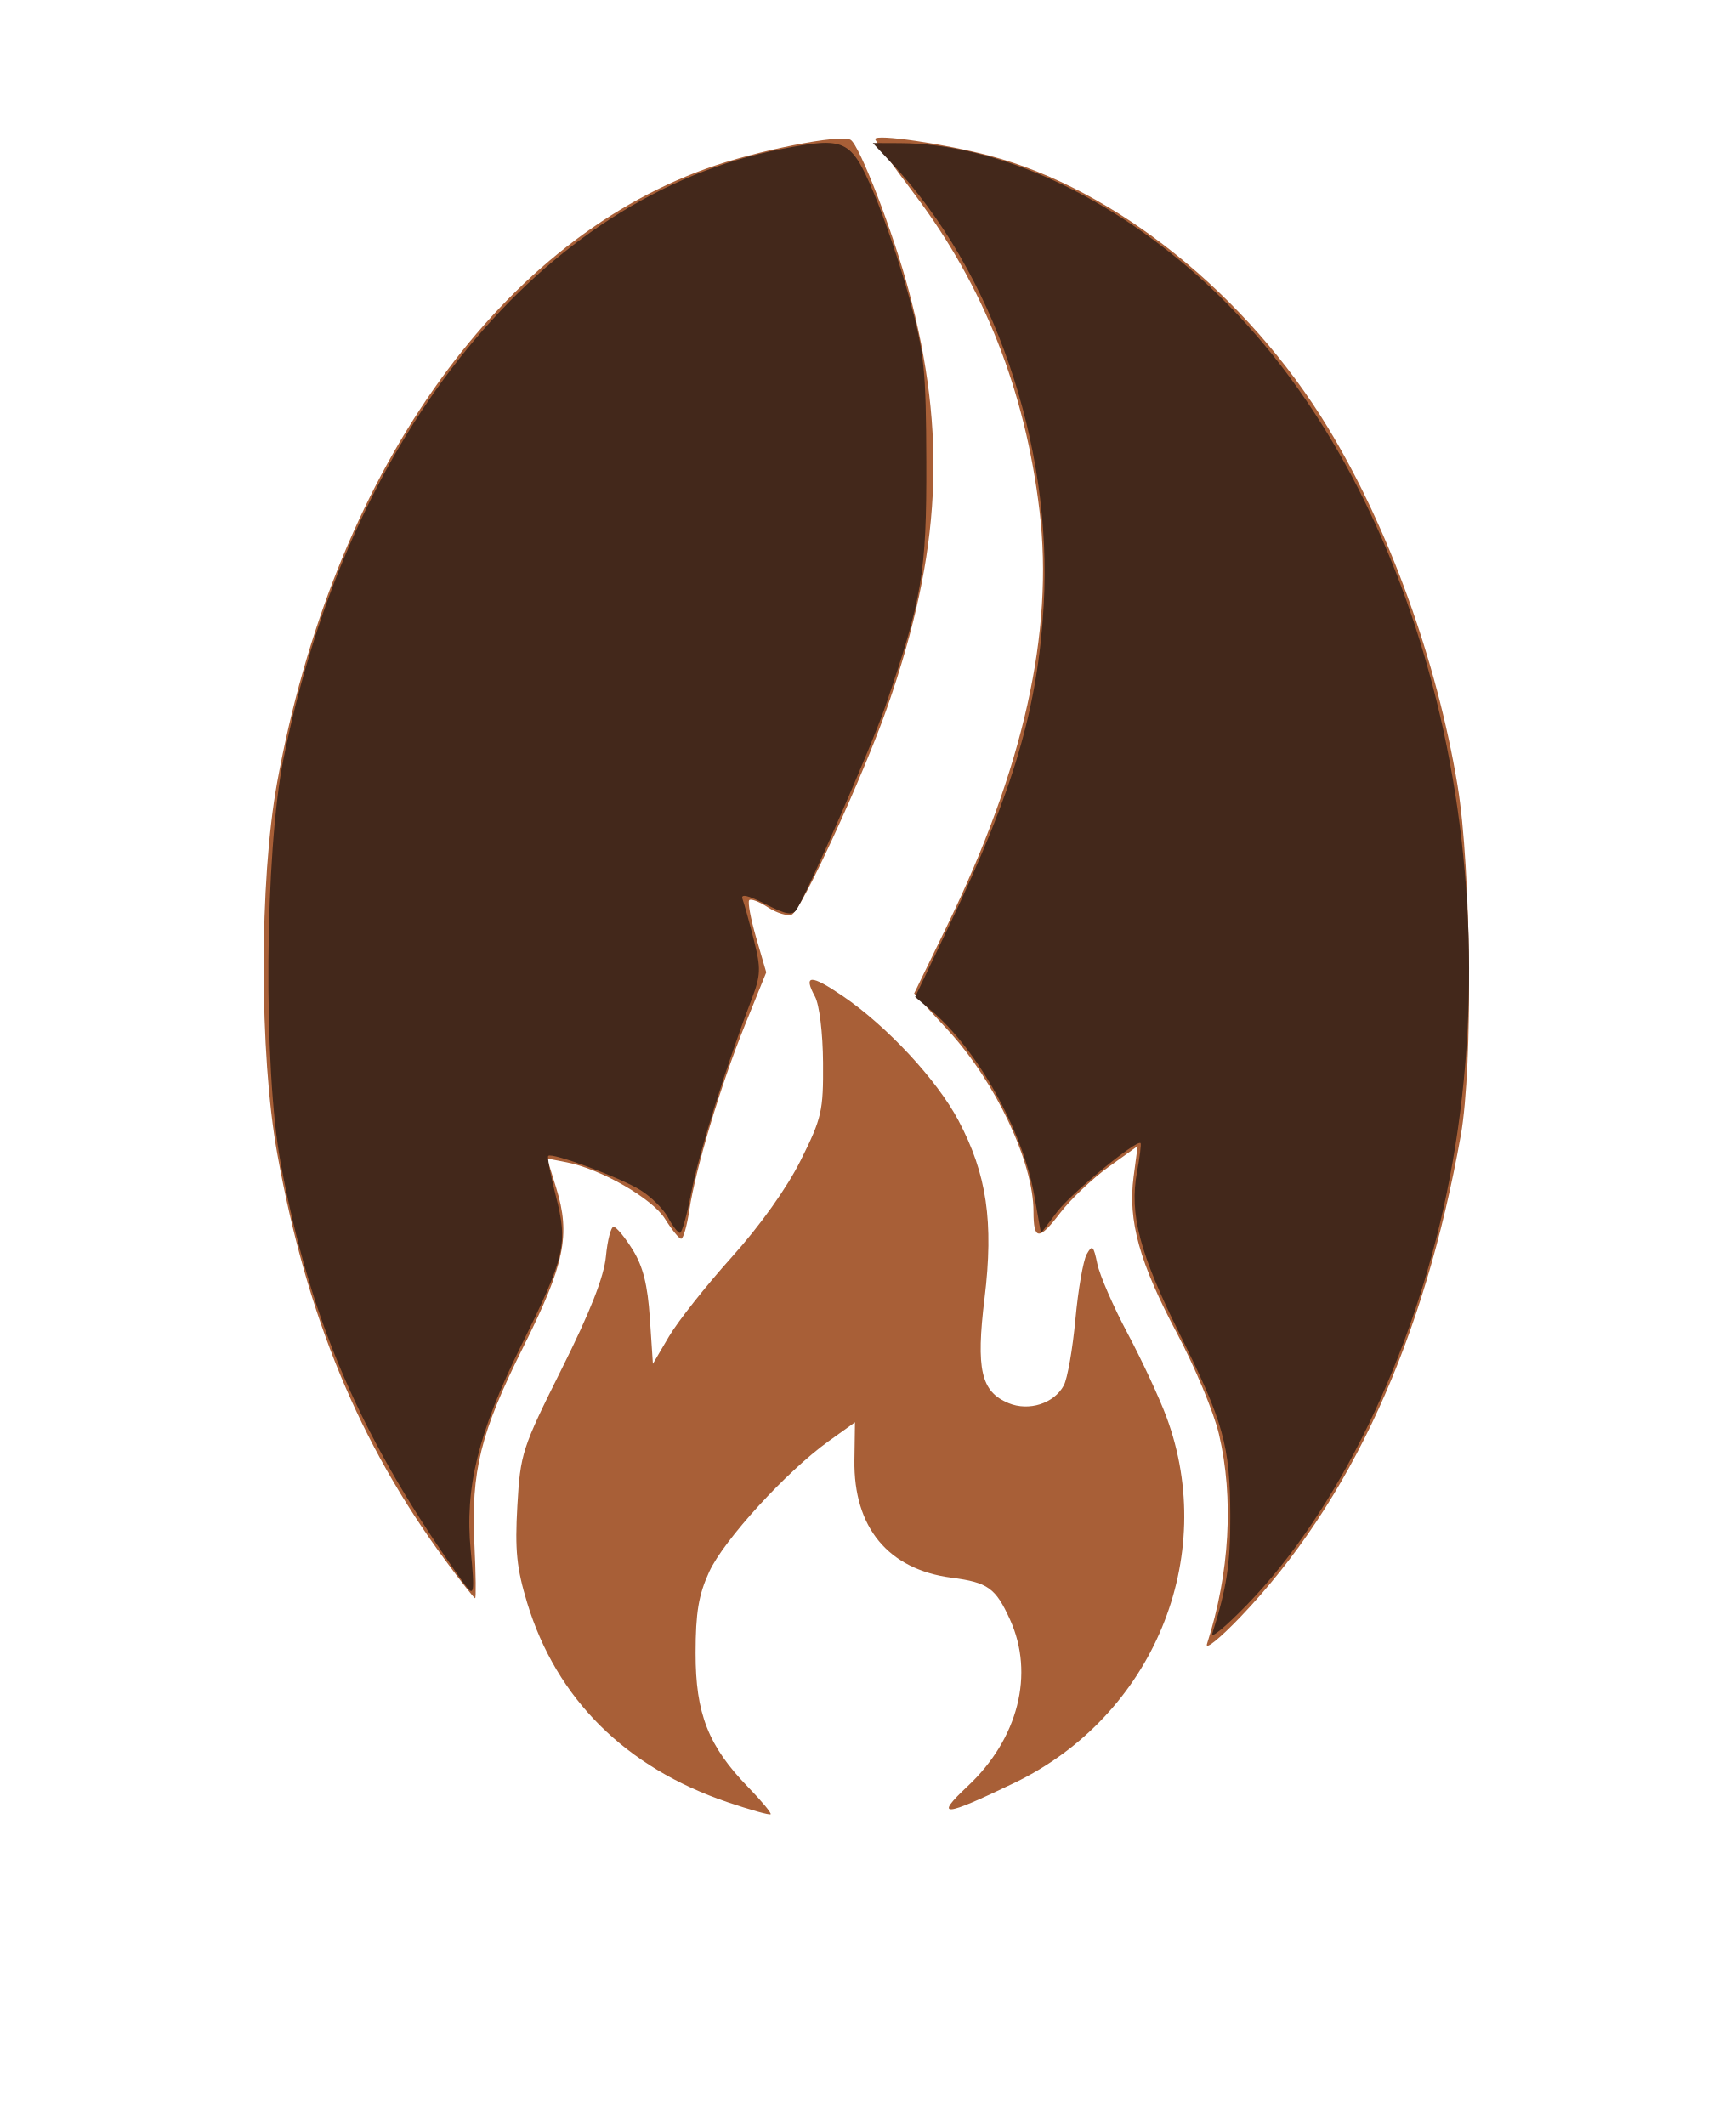
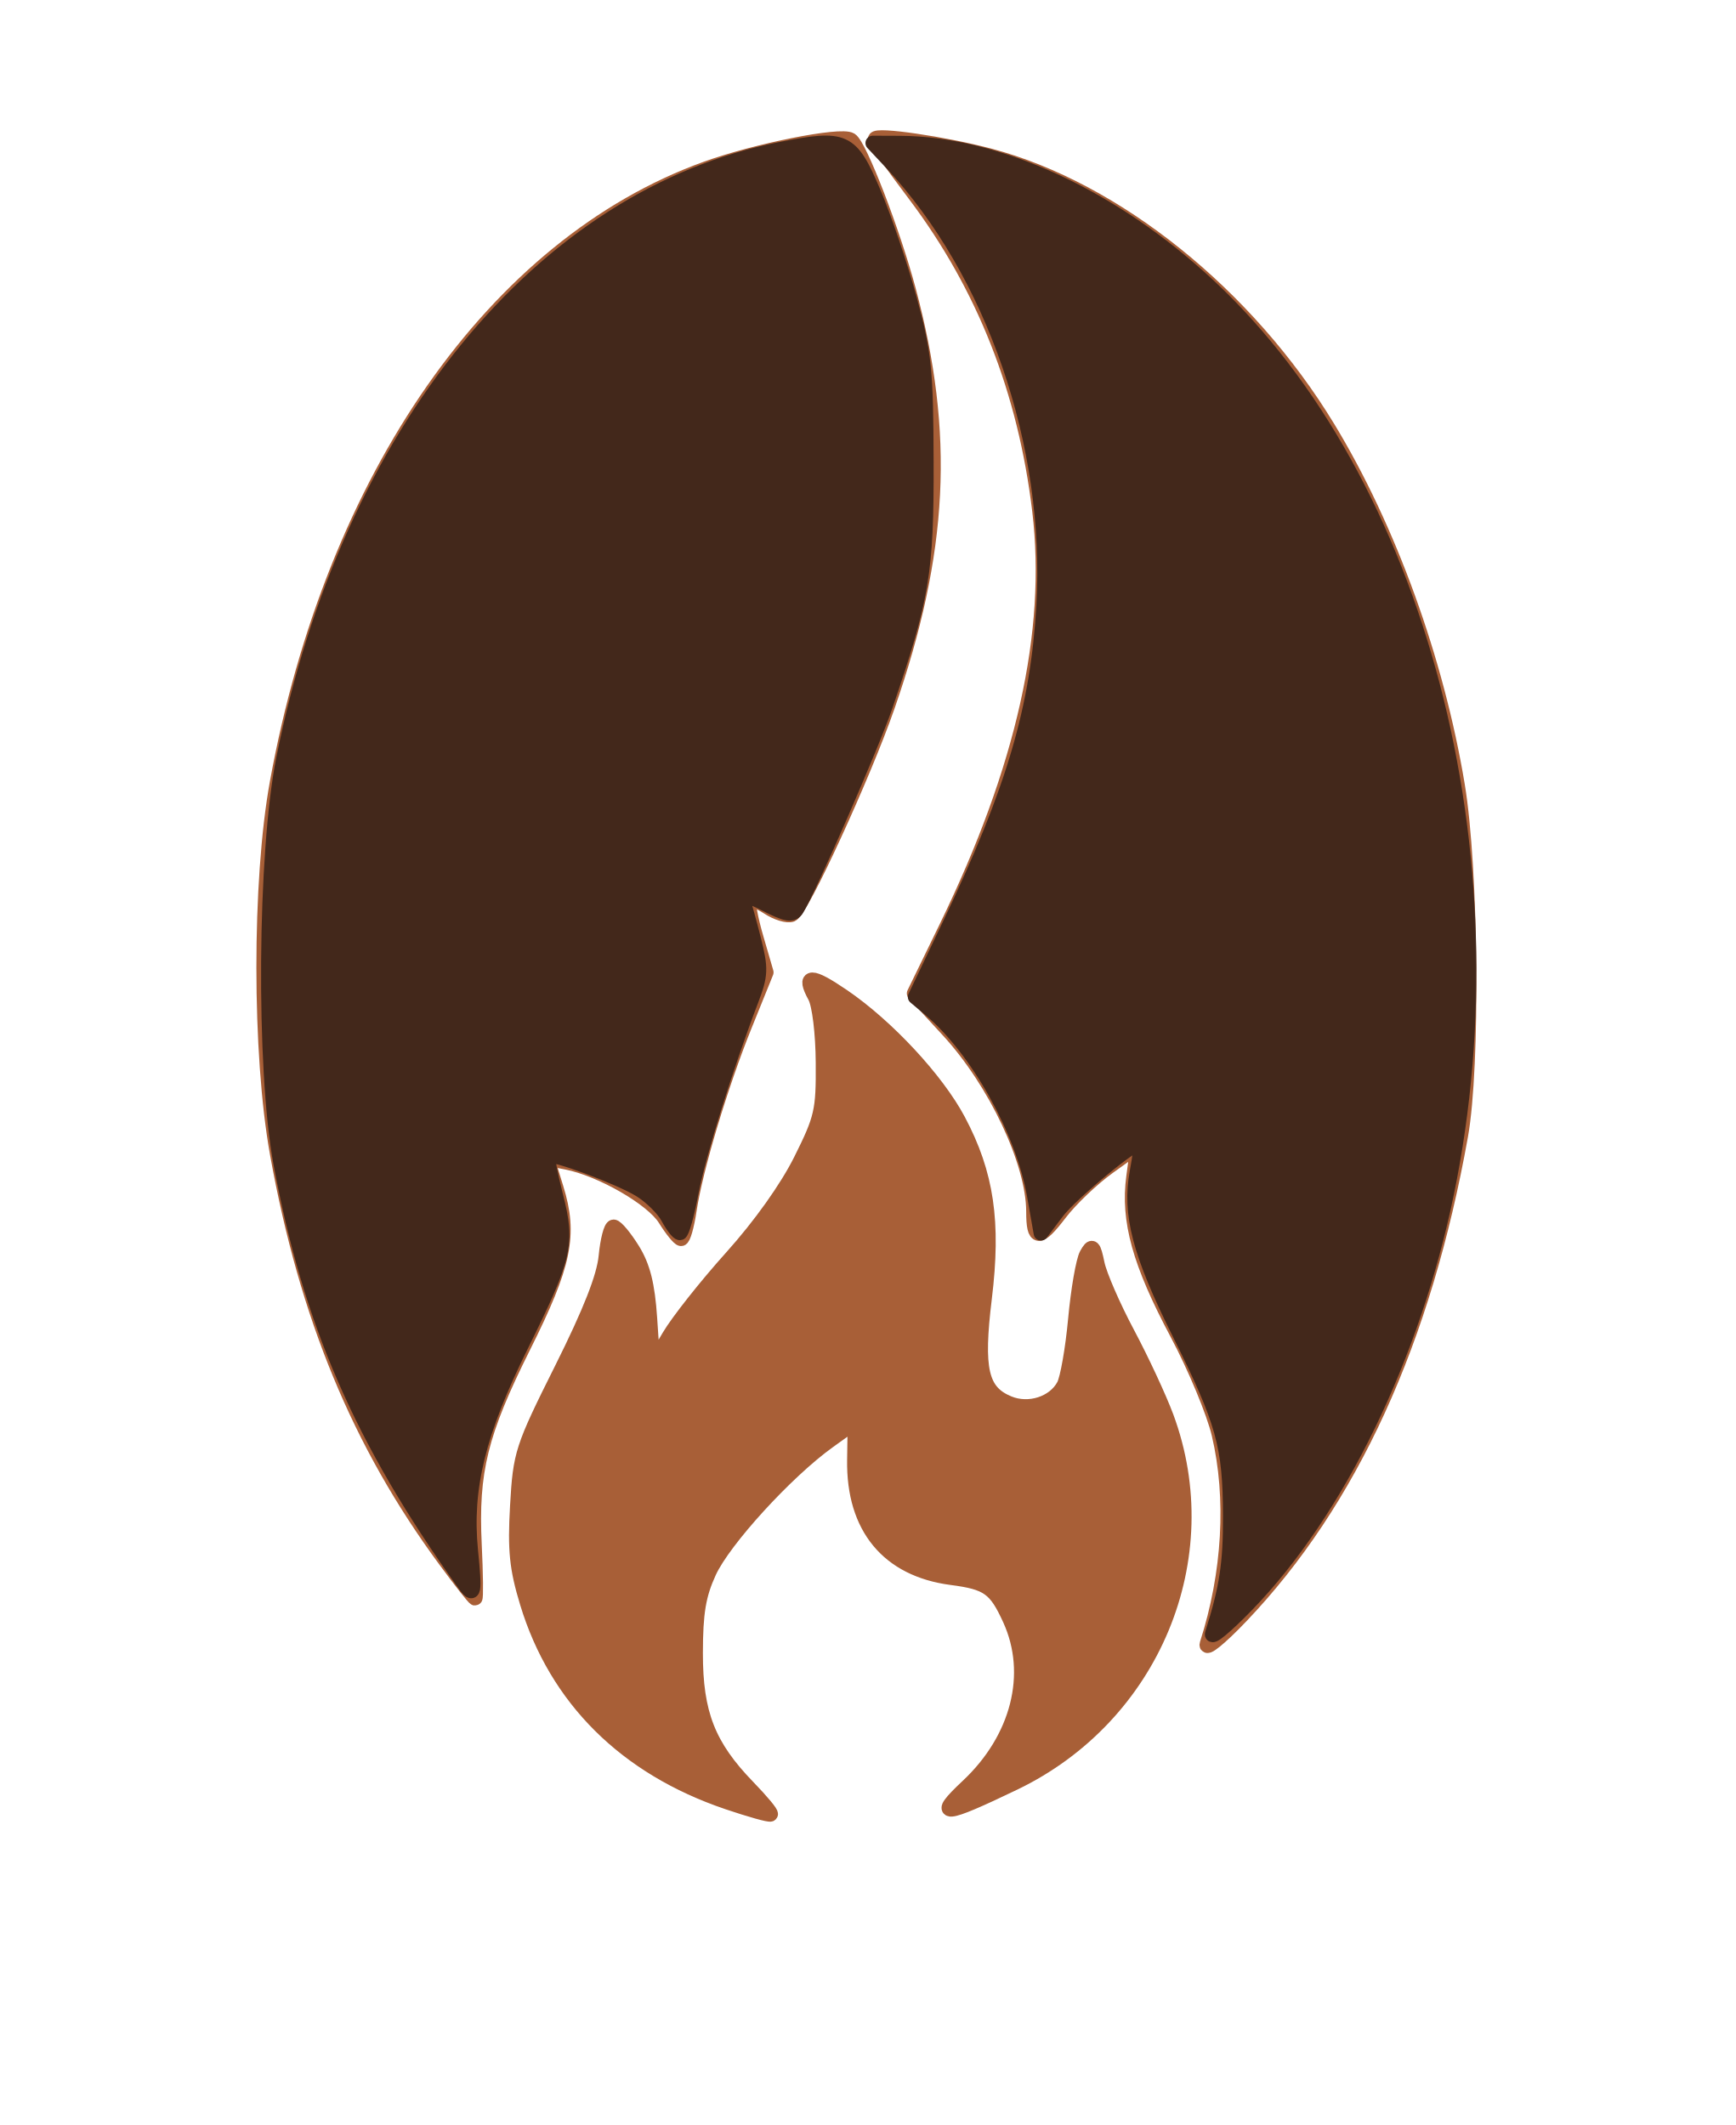
<svg xmlns="http://www.w3.org/2000/svg" version="1.1" id="svg1" width="285" height="349" viewBox="0 0 285 349">
  <defs id="defs1" />
  <g id="g1">
    <g id="g2" transform="translate(2.708927,-18.511)">
-       <path style="fill:#a85f37" d="m 116.765,314.498 c -16.753,-5.679 -28.124,-16.992 -32.908,-32.743 -1.727,-5.687 -2.027,-8.645 -1.612,-15.921 0.491,-8.607 0.759,-9.437 7.292,-22.519 4.684,-9.38 6.927,-15.089 7.25,-18.45 C 97.044,222.19 97.611,220 98.046,220 c 0.435,0 1.84,1.688 3.123,3.75 1.707,2.745 2.466,5.76 2.832,11.25 l 0.5,7.5 2.646,-4.5 c 1.455,-2.475 6.083,-8.325 10.285,-13 4.693,-5.222 9.071,-11.372 11.354,-15.949 3.443,-6.902 3.711,-8.076 3.655,-16 -0.035,-4.909 -0.601,-9.546 -1.331,-10.887 -1.973,-3.627 -0.674,-3.647 4.571,-0.07 7.277,4.962 15.444,13.751 18.988,20.433 4.659,8.787 5.82,16.673 4.294,29.174 -1.432,11.731 -0.599,15.378 3.94,17.258 3.343,1.385 7.483,0.058 9.07,-2.906 0.601,-1.123 1.459,-6.011 1.907,-10.862 0.448,-4.851 1.281,-9.654 1.851,-10.673 0.913,-1.631 1.123,-1.442 1.748,1.564 0.391,1.88 2.626,7.018 4.968,11.418 2.341,4.4 5.209,10.565 6.373,13.699 8.588,23.133 -2.23,49.183 -24.973,60.135 -11.684,5.627 -13.203,5.731 -7.65,0.528 8.303,-7.78 11.004,-18.429 6.941,-27.362 -2.362,-5.192 -3.618,-6.091 -9.603,-6.872 -10.406,-1.359 -16.105,-8.268 -15.942,-19.326 l 0.091,-6.198 -4.34,3.117 c -6.926,4.974 -17.198,16.216 -19.607,21.458 -1.732,3.769 -2.218,6.678 -2.226,13.322 -0.011,9.943 2.077,15.273 8.633,22.028 2.211,2.278 3.871,4.28 3.688,4.448 -0.182,0.168 -3.362,-0.722 -7.066,-1.977 z M 195.491,288.5 c 3.726,-11.569 4.43,-23.97 1.955,-34.468 -0.838,-3.557 -3.926,-10.982 -6.862,-16.5 -6.182,-11.62 -8.106,-18.544 -7.151,-25.741 l 0.67,-5.053 -4.802,3.449 c -2.641,1.897 -6.217,5.303 -7.946,7.57 -3.466,4.543 -4.356,4.489 -4.356,-0.265 0,-8.078 -6.213,-21.277 -14.003,-29.746 l -5.595,-6.083 5.328,-10.956 C 165.344,144.768 170.365,122.305 167.991,102.428 165.636,82.699 158.859,65.523 147.475,50.429 143.914,45.707 141,41.622 141,41.35 c 0,-0.887 11.33,0.763 18.784,2.735 20.703,5.477 42.311,22.846 55.565,44.666 10.002,16.466 17.872,38.193 21.28,58.749 2.266,13.667 2.565,46.114 0.531,57.5 -6.021,33.698 -18.094,60.109 -36.114,79 -3.41,3.575 -5.91,5.6 -5.556,4.5 z M 70.394,274.75 C 56.245,255.531 47.658,234.745 42.819,208 39.857,191.625 39.848,163.187 42.802,147 51.953,96.841 78.572,58.741 113.213,46.221 c 8.205,-2.966 22.133,-5.743 23.759,-4.738 1.484,0.917 6.951,15.086 9.508,24.64 6.353,23.739 5.385,42.985 -3.438,68.377 -3.962,11.403 -14.182,33.616 -15.741,34.215 -0.724,0.278 -2.477,-0.255 -3.896,-1.185 -1.418,-0.929 -2.807,-1.462 -3.085,-1.184 -0.278,0.278 0.237,3.06 1.144,6.182 l 1.65,5.676 -3.495,8.648 c -4.011,9.923 -8.113,23.585 -9.141,30.442 -0.388,2.588 -0.992,4.689 -1.342,4.668 -0.35,-0.021 -1.536,-1.484 -2.636,-3.25 -2.096,-3.366 -10.492,-8.196 -16.186,-9.312 l -3.186,-0.624 1.503,4.862 c 2.376,7.688 1.383,12.495 -5.377,26.029 -7.079,14.173 -8.636,20.457 -8.058,32.534 0.231,4.839 0.281,8.799 0.111,8.799 -0.171,0 -2.381,-2.812 -4.911,-6.25 z" id="path3" />
-       <path style="fill:#43281b" d="m 196.357,286.813 c 2.374,-7.519 2.981,-11.486 2.957,-19.313 -0.035,-11.589 -1.109,-15.444 -8.359,-30 -6.537,-13.127 -8.237,-19.599 -6.961,-26.5 0.458,-2.475 0.724,-4.61 0.592,-4.744 -0.635,-0.644 -11.401,8.221 -13.724,11.302 l -2.638,3.499 -1.089,-6.18 c -1.88,-10.672 -9.35,-24.048 -17.037,-30.507 l -2.535,-2.13 5.656,-11.87 C 163.74,148.289 167.703,134.843 168.674,117.925 170.189,91.54 160.408,63.133 143.653,45.25 l -3.045,-3.25 4.446,0.017 c 16.085,0.063 34.973,8.787 50.683,23.409 34.533,32.143 50.599,93.39 39.105,149.073 -5.525,26.765 -17.851,52.163 -32.8,67.585 -3.42,3.528 -5.978,5.655 -5.685,4.727 z M 73.495,278.609 C 56.681,255.096 48.235,235.719 43.373,209.5 40.496,193.986 40.748,158.571 43.846,143.112 54.597,89.461 86.236,50.688 125.533,43.005 136.069,40.945 137.007,41.378 140.688,50 c 1.761,4.125 4.43,12 5.932,17.5 2.46,9.011 2.735,11.681 2.779,27 0.051,18.038 -0.665,22.298 -6.727,40 -2.207,6.446 -12.591,30.233 -14.554,33.34 -0.684,1.083 -1.666,0.921 -5.125,-0.843 -2.875,-1.467 -4.114,-1.742 -3.778,-0.84 0.275,0.739 1.109,3.744 1.854,6.679 1.211,4.774 1.165,5.828 -0.435,10 -4.045,10.551 -8.661,25.357 -9.837,31.556 -0.689,3.634 -1.525,6.607 -1.856,6.607 -0.332,0 -1.213,-1.14 -1.959,-2.534 -0.746,-1.394 -2.801,-3.427 -4.568,-4.519 -3.37,-2.083 -14.488,-6.206 -15.095,-5.598 -0.194,0.194 0.361,3.141 1.234,6.548 2.031,7.929 1.561,9.967 -5.68,24.604 -7.047,14.244 -9.299,23.392 -8.288,33.654 0.702,7.121 0.571,7.776 -1.089,5.455 z" id="path2" />
+       <path fill="#a85f37" stroke="#a85f37" stroke-width="2.4" stroke-linejoin="round" paint-order="stroke fill" d="m 116.765,314.498 c -16.753,-5.679 -28.124,-16.992 -32.908,-32.743 -1.727,-5.687 -2.027,-8.645 -1.612,-15.921 0.491,-8.607 0.759,-9.437 7.292,-22.519 4.684,-9.38 6.927,-15.089 7.25,-18.45 C 97.044,222.19 97.611,220 98.046,220 c 0.435,0 1.84,1.688 3.123,3.75 1.707,2.745 2.466,5.76 2.832,11.25 l 0.5,7.5 2.646,-4.5 c 1.455,-2.475 6.083,-8.325 10.285,-13 4.693,-5.222 9.071,-11.372 11.354,-15.949 3.443,-6.902 3.711,-8.076 3.655,-16 -0.035,-4.909 -0.601,-9.546 -1.331,-10.887 -1.973,-3.627 -0.674,-3.647 4.571,-0.07 7.277,4.962 15.444,13.751 18.988,20.433 4.659,8.787 5.82,16.673 4.294,29.174 -1.432,11.731 -0.599,15.378 3.94,17.258 3.343,1.385 7.483,0.058 9.07,-2.906 0.601,-1.123 1.459,-6.011 1.907,-10.862 0.448,-4.851 1.281,-9.654 1.851,-10.673 0.913,-1.631 1.123,-1.442 1.748,1.564 0.391,1.88 2.626,7.018 4.968,11.418 2.341,4.4 5.209,10.565 6.373,13.699 8.588,23.133 -2.23,49.183 -24.973,60.135 -11.684,5.627 -13.203,5.731 -7.65,0.528 8.303,-7.78 11.004,-18.429 6.941,-27.362 -2.362,-5.192 -3.618,-6.091 -9.603,-6.872 -10.406,-1.359 -16.105,-8.268 -15.942,-19.326 l 0.091,-6.198 -4.34,3.117 c -6.926,4.974 -17.198,16.216 -19.607,21.458 -1.732,3.769 -2.218,6.678 -2.226,13.322 -0.011,9.943 2.077,15.273 8.633,22.028 2.211,2.278 3.871,4.28 3.688,4.448 -0.182,0.168 -3.362,-0.722 -7.066,-1.977 z M 195.491,288.5 c 3.726,-11.569 4.43,-23.97 1.955,-34.468 -0.838,-3.557 -3.926,-10.982 -6.862,-16.5 -6.182,-11.62 -8.106,-18.544 -7.151,-25.741 l 0.67,-5.053 -4.802,3.449 c -2.641,1.897 -6.217,5.303 -7.946,7.57 -3.466,4.543 -4.356,4.489 -4.356,-0.265 0,-8.078 -6.213,-21.277 -14.003,-29.746 l -5.595,-6.083 5.328,-10.956 C 165.344,144.768 170.365,122.305 167.991,102.428 165.636,82.699 158.859,65.523 147.475,50.429 143.914,45.707 141,41.622 141,41.35 c 0,-0.887 11.33,0.763 18.784,2.735 20.703,5.477 42.311,22.846 55.565,44.666 10.002,16.466 17.872,38.193 21.28,58.749 2.266,13.667 2.565,46.114 0.531,57.5 -6.021,33.698 -18.094,60.109 -36.114,79 -3.41,3.575 -5.91,5.6 -5.556,4.5 z M 70.394,274.75 C 56.245,255.531 47.658,234.745 42.819,208 39.857,191.625 39.848,163.187 42.802,147 51.953,96.841 78.572,58.741 113.213,46.221 c 8.205,-2.966 22.133,-5.743 23.759,-4.738 1.484,0.917 6.951,15.086 9.508,24.64 6.353,23.739 5.385,42.985 -3.438,68.377 -3.962,11.403 -14.182,33.616 -15.741,34.215 -0.724,0.278 -2.477,-0.255 -3.896,-1.185 -1.418,-0.929 -2.807,-1.462 -3.085,-1.184 -0.278,0.278 0.237,3.06 1.144,6.182 l 1.65,5.676 -3.495,8.648 c -4.011,9.923 -8.113,23.585 -9.141,30.442 -0.388,2.588 -0.992,4.689 -1.342,4.668 -0.35,-0.021 -1.536,-1.484 -2.636,-3.25 -2.096,-3.366 -10.492,-8.196 -16.186,-9.312 l -3.186,-0.624 1.503,4.862 c 2.376,7.688 1.383,12.495 -5.377,26.029 -7.079,14.173 -8.636,20.457 -8.058,32.534 0.231,4.839 0.281,8.799 0.111,8.799 -0.171,0 -2.381,-2.812 -4.911,-6.25 z" id="path3" />
+       <path fill="#43281b" stroke="#43281b" stroke-width="2.4" stroke-linejoin="round" paint-order="stroke fill" d="m 196.357,286.813 c 2.374,-7.519 2.981,-11.486 2.957,-19.313 -0.035,-11.589 -1.109,-15.444 -8.359,-30 -6.537,-13.127 -8.237,-19.599 -6.961,-26.5 0.458,-2.475 0.724,-4.61 0.592,-4.744 -0.635,-0.644 -11.401,8.221 -13.724,11.302 l -2.638,3.499 -1.089,-6.18 c -1.88,-10.672 -9.35,-24.048 -17.037,-30.507 l -2.535,-2.13 5.656,-11.87 C 163.74,148.289 167.703,134.843 168.674,117.925 170.189,91.54 160.408,63.133 143.653,45.25 l -3.045,-3.25 4.446,0.017 c 16.085,0.063 34.973,8.787 50.683,23.409 34.533,32.143 50.599,93.39 39.105,149.073 -5.525,26.765 -17.851,52.163 -32.8,67.585 -3.42,3.528 -5.978,5.655 -5.685,4.727 z M 73.495,278.609 C 56.681,255.096 48.235,235.719 43.373,209.5 40.496,193.986 40.748,158.571 43.846,143.112 54.597,89.461 86.236,50.688 125.533,43.005 136.069,40.945 137.007,41.378 140.688,50 c 1.761,4.125 4.43,12 5.932,17.5 2.46,9.011 2.735,11.681 2.779,27 0.051,18.038 -0.665,22.298 -6.727,40 -2.207,6.446 -12.591,30.233 -14.554,33.34 -0.684,1.083 -1.666,0.921 -5.125,-0.843 -2.875,-1.467 -4.114,-1.742 -3.778,-0.84 0.275,0.739 1.109,3.744 1.854,6.679 1.211,4.774 1.165,5.828 -0.435,10 -4.045,10.551 -8.661,25.357 -9.837,31.556 -0.689,3.634 -1.525,6.607 -1.856,6.607 -0.332,0 -1.213,-1.14 -1.959,-2.534 -0.746,-1.394 -2.801,-3.427 -4.568,-4.519 -3.37,-2.083 -14.488,-6.206 -15.095,-5.598 -0.194,0.194 0.361,3.141 1.234,6.548 2.031,7.929 1.561,9.967 -5.68,24.604 -7.047,14.244 -9.299,23.392 -8.288,33.654 0.702,7.121 0.571,7.776 -1.089,5.455 z" id="path2" />
    </g>
  </g>
</svg>
